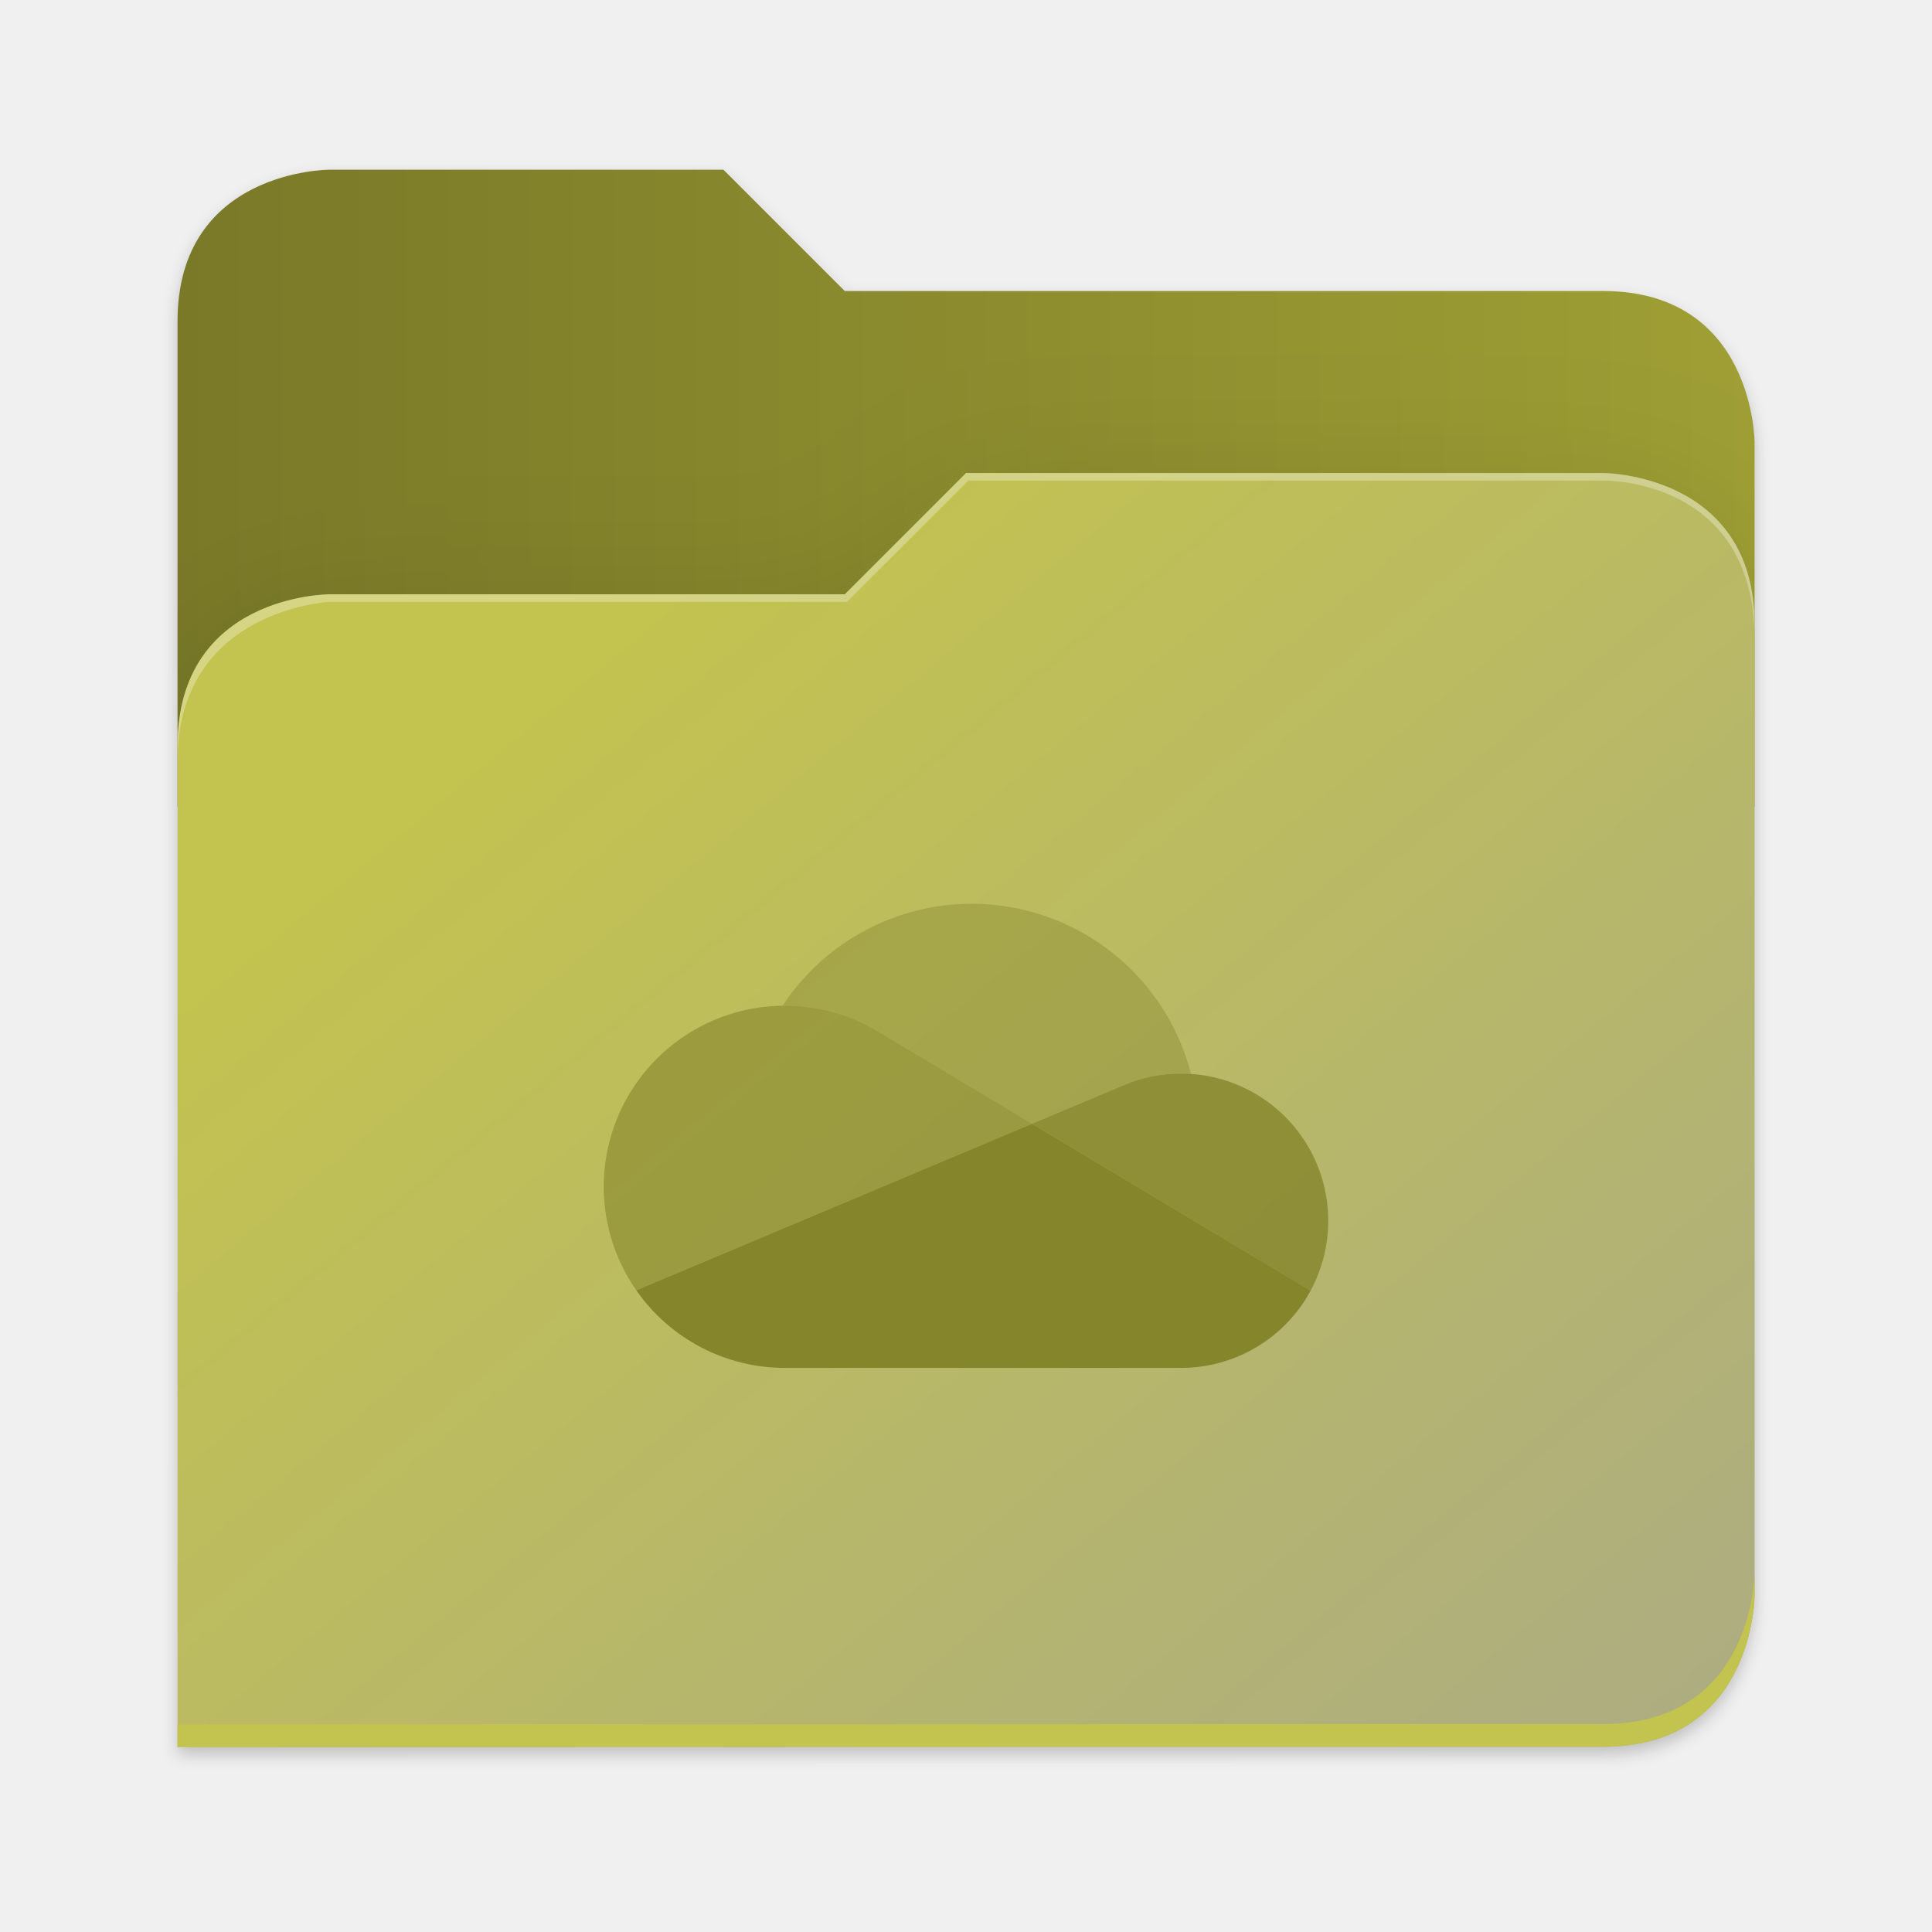
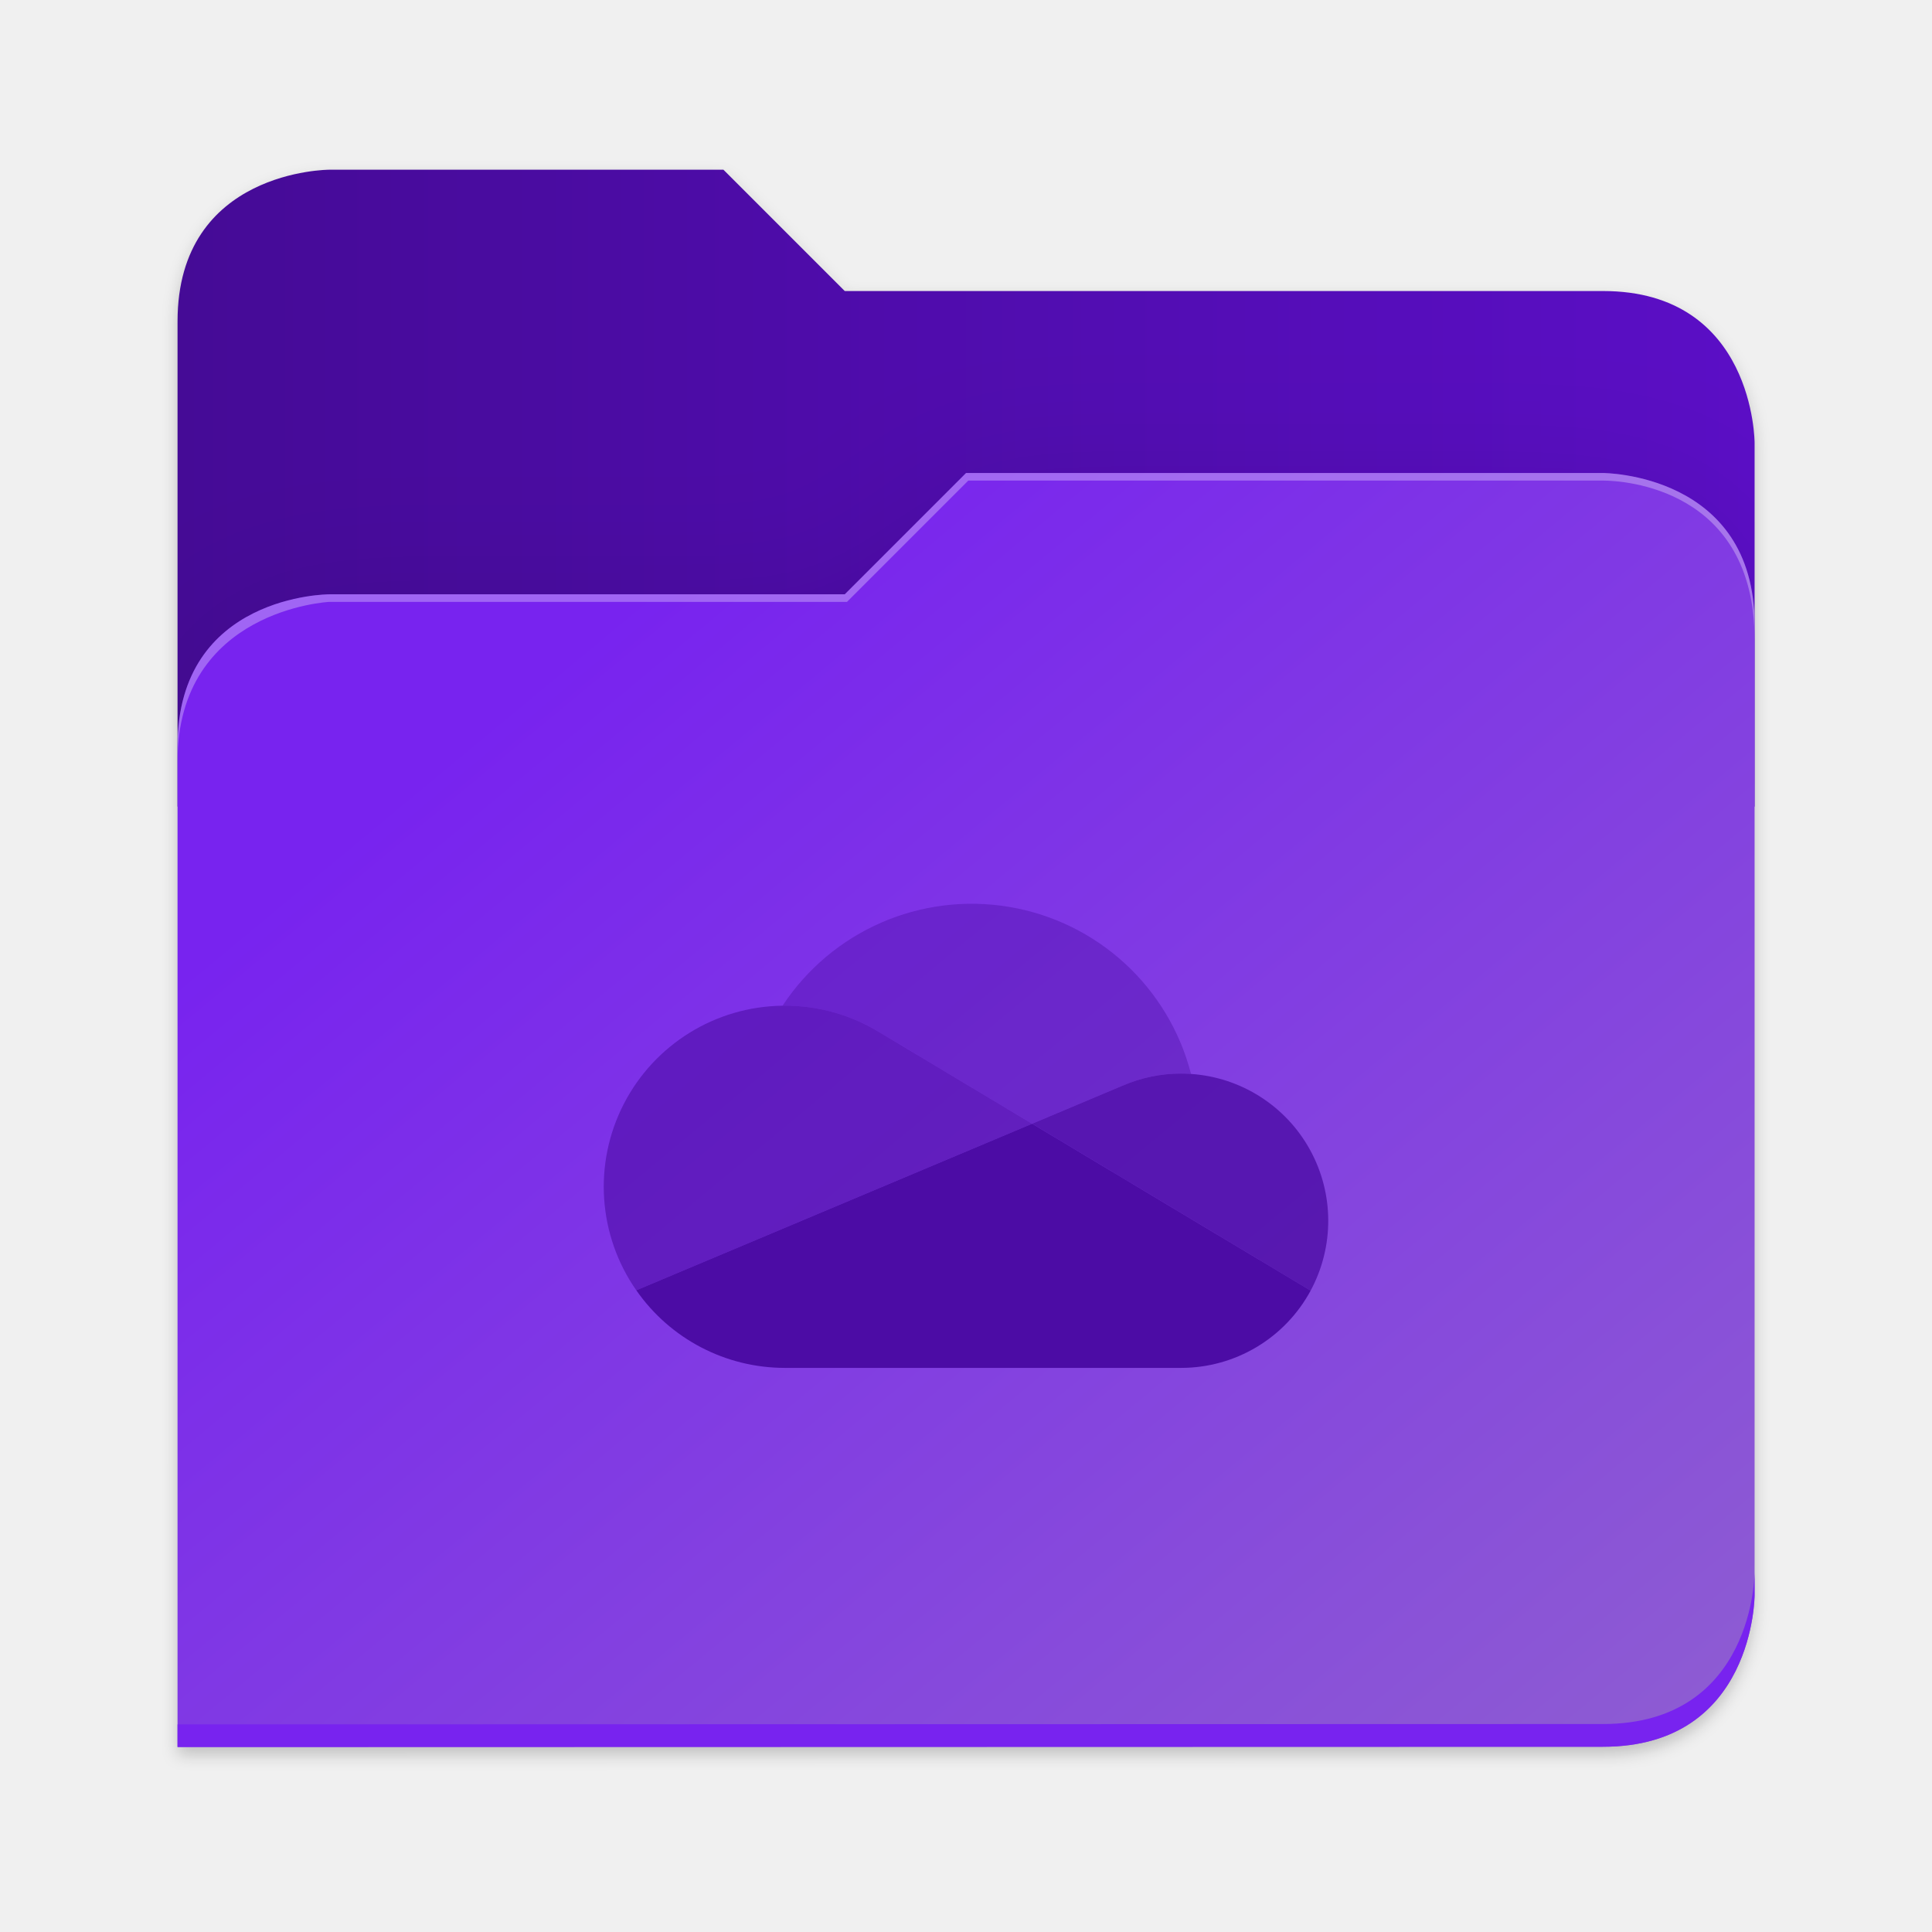
<svg xmlns="http://www.w3.org/2000/svg" xmlns:xlink="http://www.w3.org/1999/xlink" height="128" viewBox="0 0 128 128" width="128" version="1.1" id="svg5248" xml:space="preserve">
  <defs id="defs5252">
    <filter style="color-interpolation-filters:sRGB" id="filter1302" x="-0.012" width="1.024" y="-0.012" height="1.024">
      <feGaussianBlur stdDeviation="2.08" id="feGaussianBlur1304" />
    </filter>
    <linearGradient id="bg-gradient-2">
-       <stop style="stop-color:#797928;stop-opacity:1" offset="0" id="stop13402" />
-       <stop style="stop-color:#9f9f35;stop-opacity:1" offset="1" id="stop13404" />
+       <stop style="stop-color:#450b96;stop-opacity:1" offset="0" id="stop13402" />
+       <stop style="stop-color:#5b0ec6;stop-opacity:1" offset="1" id="stop13404" />
    </linearGradient>
    <clipPath clipPathUnits="userSpaceOnUse" id="clipPath1509">
      <path id="path1511" d="M 192,-164 H 88 c 0,0 -40,0 -40,40 V 4 h 416 v -96 c 0,0 0,-40 -40,-40 H 224 Z" style="display:inline;opacity:1;vector-effect:none;fill:#c9b8a7;fill-opacity:1;stroke:none;stroke-width:26.067;stroke-linecap:butt;stroke-linejoin:miter;stroke-miterlimit:4;stroke-dasharray:none;stroke-dashoffset:0;stroke-opacity:1;marker:none;marker-start:none;marker-mid:none;marker-end:none;paint-order:normal;enable-background:new" />
    </clipPath>
    <filter style="color-interpolation-filters:sRGB" id="filter1529" x="-0.108" width="1.217" y="-0.134" height="1.269">
      <feGaussianBlur stdDeviation="18.8" id="feGaussianBlur1531" />
    </filter>
    <linearGradient id="linearGradient888">
-       <stop style="stop-color:#c3c34f;stop-opacity:1" offset="0" id="stop884" />
-       <stop style="stop-color:#aaaa88;stop-opacity:1" offset="1" id="stop886" />
+       <stop style="stop-color:#7823ef;stop-opacity:1" offset="0" id="stop884" />
+       <stop style="stop-color:#9063cf;stop-opacity:1" offset="1" id="stop886" />
    </linearGradient>
    <linearGradient xlink:href="#bg-gradient-2" id="linearGradient5836" gradientUnits="userSpaceOnUse" x1="64" y1="756" x2="480" y2="756" />
    <linearGradient xlink:href="#linearGradient888" id="linearGradient5838" gradientUnits="userSpaceOnUse" x1="152.898" y1="-38.797" x2="447.309" y2="316" />
  </defs>
  <linearGradient id="a" gradientUnits="userSpaceOnUse" x1="12" x2="116" y1="64" y2="64">
    <stop offset="0" stop-color="#3d3846" id="stop5214" />
    <stop offset="0.05" stop-color="#77767b" id="stop5216" />
    <stop offset="0.1" stop-color="#5e5c64" id="stop5218" />
    <stop offset="0.9" stop-color="#504e56" id="stop5220" />
    <stop offset="0.95" stop-color="#77767b" id="stop5222" />
    <stop offset="1" stop-color="#3d3846" id="stop5224" />
  </linearGradient>
  <linearGradient id="b" gradientUnits="userSpaceOnUse" x1="12" x2="112.041" y1="60" y2="80.988">
    <stop offset="0" stop-color="#77767b" id="stop5227" />
    <stop offset="0.384" stop-color="#9a9996" id="stop5229" />
    <stop offset="0.721" stop-color="#77767b" id="stop5231" />
    <stop offset="1" stop-color="#68666f" id="stop5233" />
  </linearGradient>
  <g transform="matrix(0.2511615,0,0,0.2511615,-0.2929295,52.43479)" id="g5798" style="fill:#c9b8a7;fill-opacity:1;stroke:#a08f7f;stroke-opacity:1">
    <path id="path5786" d="m 88,-162 c 0,0 -40,0 -40,40 L 47.965,6 h 0.033 L 47.965,254.094 424,254 c 40,0 40,-40 40,-40 V 6 -42 -90 c 0,0 0,-40 -40,-40 H 224 l -32,-32 z" style="display:inline;opacity:0.2;fill:#000000;fill-opacity:1;stroke:none;stroke-width:26.067;stroke-linecap:butt;stroke-linejoin:miter;stroke-miterlimit:4;stroke-dasharray:none;stroke-dashoffset:0;stroke-opacity:1;marker:none;marker-start:none;marker-mid:none;marker-end:none;paint-order:normal;filter:url(#filter1302);enable-background:new" />
    <path style="display:inline;opacity:1;fill:url(#linearGradient5836);fill-opacity:1;stroke:none;stroke-width:26.067;stroke-linecap:butt;stroke-linejoin:miter;stroke-miterlimit:4;stroke-dasharray:none;stroke-dashoffset:0;stroke-opacity:1;marker:none;marker-start:none;marker-mid:none;marker-end:none;paint-order:normal;enable-background:new" d="M 208,672 H 104 c 0,0 -40,0 -40,40 v 128 h 416 v -96 c 0,0 0,-40 -40,-40 H 240 Z" transform="translate(-16,-836)" id="path5788" />
    <path id="path5790" d="m 256,-80 -32,32 H 88 c 0,0 -40,0 -40,40 v 264 h 376 c 40,0 40,-40 40,-40 V -40 c 0,-40 -40,-40 -40,-40 z" style="display:inline;opacity:0.1;fill:#000000;fill-opacity:1;stroke:none;stroke-width:26.067;stroke-linecap:butt;stroke-linejoin:miter;stroke-miterlimit:4;stroke-dasharray:none;stroke-dashoffset:0;stroke-opacity:1;marker:none;marker-start:none;marker-mid:none;marker-end:none;paint-order:normal;filter:url(#filter1529);enable-background:new" clip-path="url(#clipPath1509)" />
    <path style="display:inline;opacity:1;fill:url(#linearGradient5838);fill-opacity:1;stroke:none;stroke-width:26.067;stroke-linecap:butt;stroke-linejoin:miter;stroke-miterlimit:4;stroke-dasharray:none;stroke-dashoffset:0;stroke-opacity:1;marker:none;marker-start:none;marker-mid:none;marker-end:none;paint-order:normal;enable-background:new" d="m 256,-84 -32,32 H 88 c 0,0 -40,0 -40,40 v 264 h 376 c 40,0 40,-40 40,-40 V -44 c 0,-40 -40,-40 -40,-40 z" id="path5792" />
-     <path style="font-variation-settings:normal;display:inline;opacity:1;fill:#c3c34f;fill-opacity:1;stroke:none;stroke-width:26.067;stroke-linecap:butt;stroke-linejoin:miter;stroke-miterlimit:4;stroke-dasharray:none;stroke-dashoffset:0;stroke-opacity:1;marker:none;marker-start:none;marker-mid:none;marker-end:none;paint-order:normal;enable-background:new;stop-color:#000000;stop-opacity:1" d="m 480,1042 c 0,0 0,40 -40,40 l -375.998,0.094 -0.004,6 L 440,1088 c 40,0 40,-40 40,-40 z" transform="translate(-16,-836)" id="path5794" />
+     <path style="font-variation-settings:normal;display:inline;opacity:1;fill:#7823ef;fill-opacity:1;stroke:none;stroke-width:26.067;stroke-linecap:butt;stroke-linejoin:miter;stroke-miterlimit:4;stroke-dasharray:none;stroke-dashoffset:0;stroke-opacity:1;marker:none;marker-start:none;marker-mid:none;marker-end:none;paint-order:normal;enable-background:new;stop-color:#000000;stop-opacity:1" d="m 480,1042 c 0,0 0,40 -40,40 l -375.998,0.094 -0.004,6 L 440,1088 c 40,0 40,-40 40,-40 z" transform="translate(-16,-836)" id="path5794" />
    <path style="display:inline;opacity:0.3;fill:#ffffff;fill-opacity:1;stroke:none;stroke-width:26.067;stroke-linecap:butt;stroke-linejoin:miter;stroke-miterlimit:4;stroke-dasharray:none;stroke-dashoffset:0;stroke-opacity:1;marker:none;marker-start:none;marker-mid:none;marker-end:none;paint-order:normal;enable-background:new" d="m 272,752 -32,32 H 104 c 0,0 -40,0 -40,40 v 4 c 0,-40 40,-42 40,-42 h 136.591 l 32,-32 H 440 c 5.38,0 40,2 40,42 v -4 c 0,-40 -40,-40 -40,-40 z" id="path5796" transform="translate(-16,-836)" />
  </g>
-   <g id="surface105959-1" transform="matrix(3.494182,0,0,3.494182,134.0262,48.09931)" style="fill:#81812b;fill-opacity:1;stroke:none;stroke-width:0.894" />
-   <path d="m 58.304,68.416 4.65e-4,-0.002 10.076,6.036 6.004,-2.527 2.7e-4,10e-4 a 9.715,9.715 0 0 1 3.865,-0.798 c 0.221,0 0.44,0.01 0.658,0.025 A 15.001,15.001 0 0 0 51.847,66.631 c 0.051,-6.45e-4 0.102,-0.004 0.153,-0.004 a 11.941,11.941 0 0 1 6.304,1.789 z" fill="#39390a" id="path1" style="opacity:0.4;fill:#85852c;fill-opacity:1;stroke-width:1.5" />
-   <path d="m 58.304,68.415 -4.65e-4,0.002 A 11.941,11.941 0 0 0 52,66.627 c -0.051,0 -0.102,0.003 -0.153,0.004 a 11.995,11.995 0 0 0 -9.691,18.855 l 8.886,-3.739 3.95,-1.662 8.795,-3.701 4.593,-1.933 z" fill="#50500c" id="path2-6" style="opacity:0.6;fill:#85852c;fill-opacity:1;stroke-width:1.5" />
-   <path d="m 78.908,71.152 c -0.218,-0.015 -0.437,-0.025 -0.658,-0.025 a 9.715,9.715 0 0 0 -3.865,0.798 l -2.7e-4,-0.001 -6.004,2.527 1.741,1.043 5.707,3.419 2.49,1.492 8.514,5.1 A 9.75,9.75 0 0 0 78.908,71.152 Z" fill="#61611a" id="path3" style="opacity:0.8;fill:#85852c;fill-opacity:1;stroke-width:1.5" />
-   <path d="m 78.319,80.404 -2.49,-1.492 -5.707,-3.419 -1.741,-1.043 -4.593,1.933 -8.795,3.701 -3.95,1.662 -8.886,3.739 a 11.983,11.983 0 0 0 9.844,5.141 h 26.25 a 9.748,9.748 0 0 0 8.584,-5.123 z" fill="#787822" id="path4" style="fill:#85852c;fill-opacity:1;stroke-width:1.5" />
+   <g id="surface105959-1" transform="matrix(3.494182,0,0,3.494182,134.0262,48.09931)" style="fill:#4a0ca0;fill-opacity:1;stroke:none;stroke-width:0.894" />
+   <path d="m 58.304,68.416 4.65e-4,-0.002 10.076,6.036 6.004,-2.527 2.7e-4,10e-4 a 9.715,9.715 0 0 1 3.865,-0.798 c 0.221,0 0.44,0.01 0.658,0.025 A 15.001,15.001 0 0 0 51.847,66.631 c 0.051,-6.45e-4 0.102,-0.004 0.153,-0.004 a 11.941,11.941 0 0 1 6.304,1.789 z" fill="#1c0043" id="path1" style="opacity:0.4;fill:#4c0ca5;fill-opacity:1;stroke-width:1.5" />
+   <path d="m 58.304,68.415 -4.65e-4,0.002 A 11.941,11.941 0 0 0 52,66.627 c -0.051,0 -0.102,0.003 -0.153,0.004 a 11.995,11.995 0 0 0 -9.691,18.855 l 8.886,-3.739 3.95,-1.662 8.795,-3.701 4.593,-1.933 z" fill="#27005c" id="path2-6" style="opacity:0.6;fill:#4c0ca5;fill-opacity:1;stroke-width:1.5" />
+   <path d="m 78.908,71.152 c -0.218,-0.015 -0.437,-0.025 -0.658,-0.025 a 9.715,9.715 0 0 0 -3.865,0.798 l -2.7e-4,-0.001 -6.004,2.527 1.741,1.043 5.707,3.419 2.49,1.492 8.514,5.1 A 9.75,9.75 0 0 0 78.908,71.152 Z" fill="#340477" id="path3" style="opacity:0.8;fill:#4c0ca5;fill-opacity:1;stroke-width:1.5" />
+   <path d="m 78.319,80.404 -2.49,-1.492 -5.707,-3.419 -1.741,-1.043 -4.593,1.933 -8.795,3.701 -3.95,1.662 -8.886,3.739 a 11.983,11.983 0 0 0 9.844,5.141 h 26.25 a 9.748,9.748 0 0 0 8.584,-5.123 z" fill="#410694" id="path4" style="fill:#4c0ca5;fill-opacity:1;stroke-width:1.5" />
</svg>
